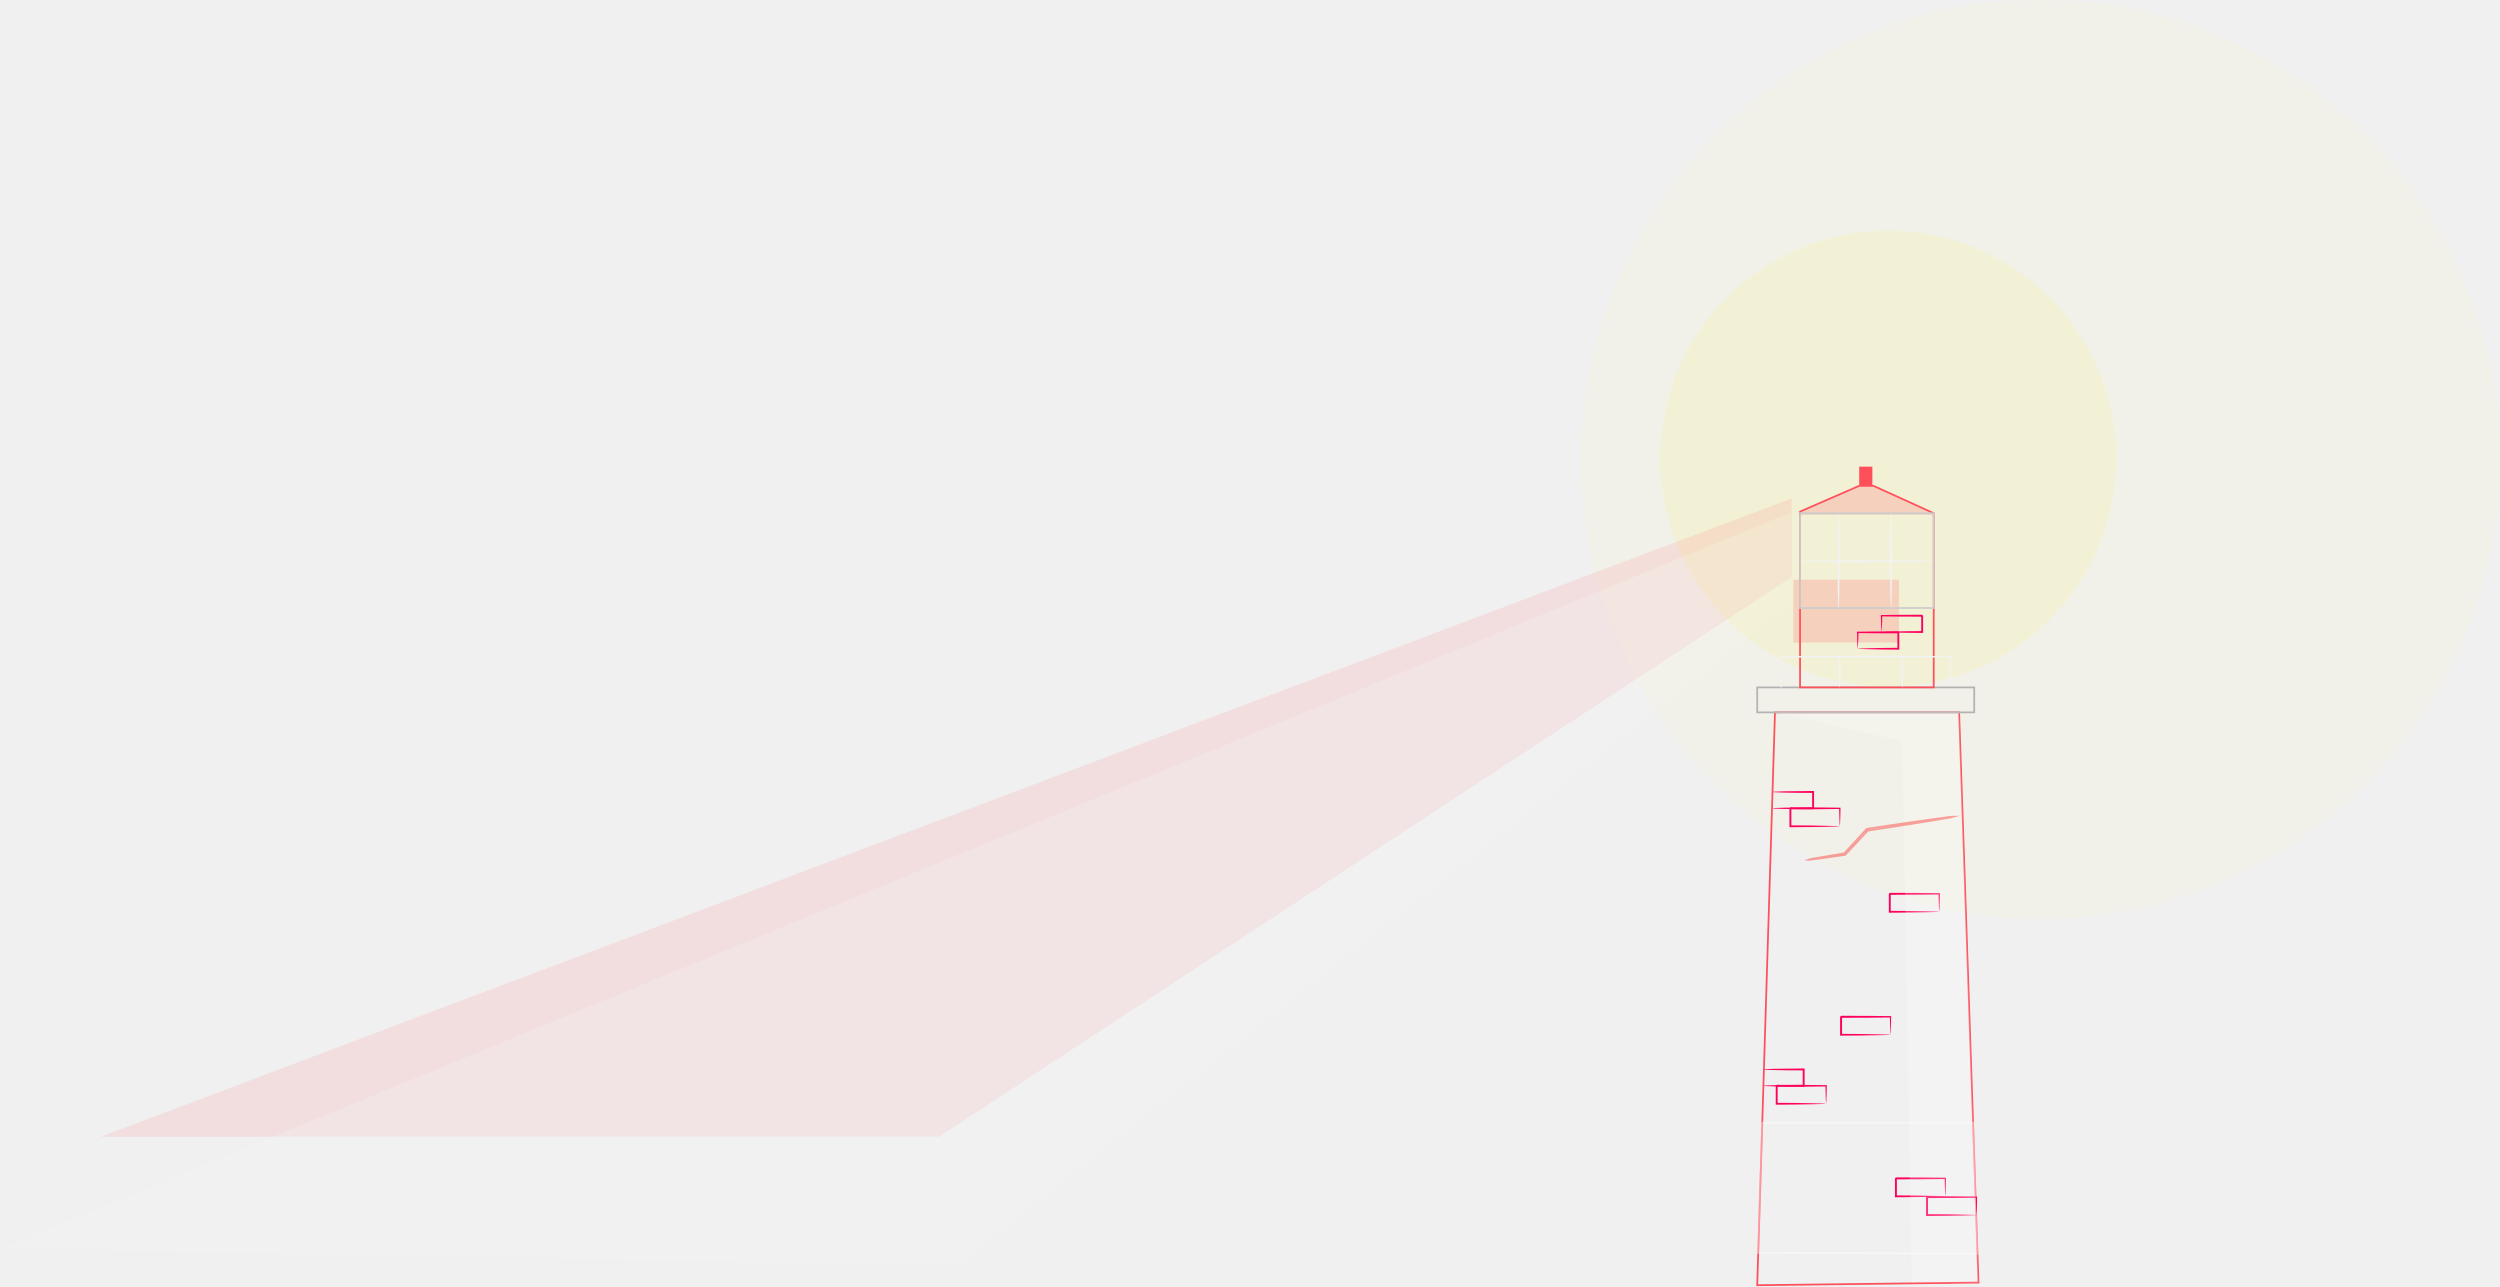
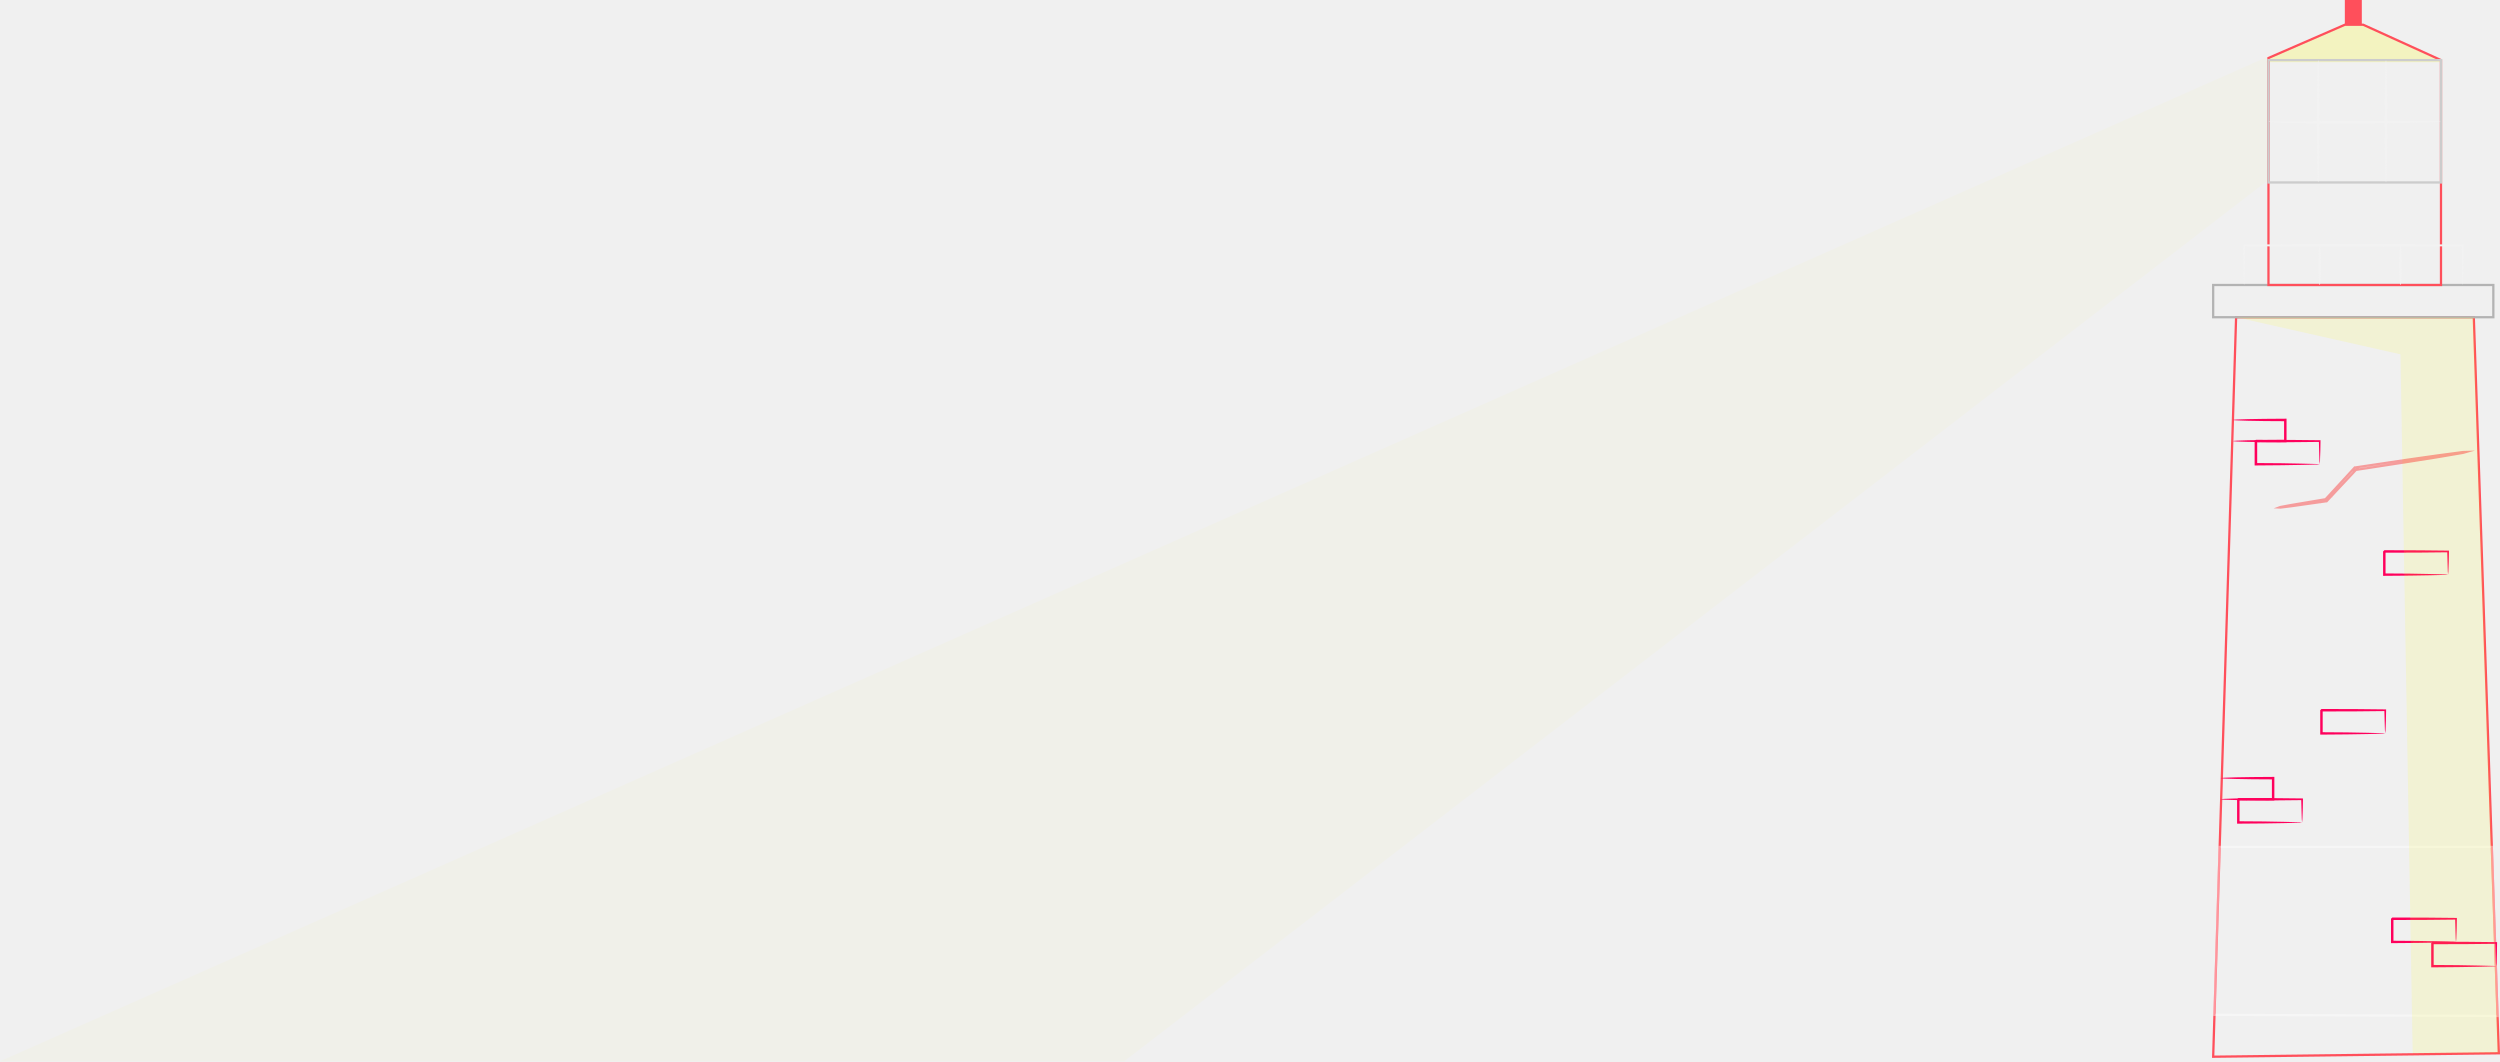
- <svg xmlns="http://www.w3.org/2000/svg" viewBox="0 0 1420 730.51">
+ <svg xmlns="http://www.w3.org/2000/svg" viewBox="0 0 1099.96 466.94">
  <defs>
-     <style>.cls-1,.cls-2{fill:#fff92c;}.cls-1{opacity:0.04;}.cls-2{opacity:0.1;}.cls-3{opacity:0.12;}.cls-4,.cls-6{fill:#ff4f5b;}.cls-13,.cls-5{fill:#fff;}.cls-14,.cls-5{opacity:0.35;}.cls-13,.cls-6{opacity:0.2;}.cls-11,.cls-15,.cls-7,.cls-8,.cls-9{fill:none;stroke-miterlimit:10;}.cls-7{stroke:#ff4f5b;}.cls-8{stroke:#b3b3b3;}.cls-9{stroke:#ccc;}.cls-10{fill:#f2f2f2;}.cls-11{stroke:#fff;opacity:0.4;}.cls-12{fill:#ff005c;}.cls-15{stroke:red;}</style>
+     <style>.cls-1{opacity:0.03;}.cls-11,.cls-2,.cls-5{fill:#ff0;}.cls-13,.cls-3,.cls-4,.cls-6,.cls-9{fill:none;stroke-miterlimit:10;}.cls-3{stroke:#ff4f5b;}.cls-4{stroke:#b3b3b3;}.cls-5{opacity:0.2;}.cls-6{stroke:#ccc;}.cls-7{fill:#ff4f5b;}.cls-8{fill:#f2f2f2;}.cls-9{stroke:#fff;opacity:0.4;}.cls-10{fill:#ff005c;}.cls-11{opacity:0.12;}.cls-12{opacity:0.35;}.cls-13{stroke:red;}</style>
  </defs>
  <g id="Layer_2" data-name="Layer 2">
    <g id="Layer_2-2" data-name="Layer 2">
-       <circle class="cls-1" cx="1159" cy="261" r="261" />
-       <circle class="cls-2" cx="1072.5" cy="260.5" r="129.5" />
-       <g class="cls-3">
-         <path class="cls-4" d="M1017.66,283.08,57.35,645.64h476.1l484.2-317.85Z" />
-         <path class="cls-5" d="M1017.66,290.83,0,709.34,543.7,719l57.09-45.28L1017.66,343.1Z" />
+       <g class="cls-1">
+         <path class="cls-2" d="M997.66,25,0,466.94H494.62l503-387.43Z" />
      </g>
-       <rect class="cls-6" x="1018.62" y="329.27" width="60.04" height="35.7" />
-       <polygon class="cls-7" points="1008.19 404.64 998.1 730 1123.78 728.49 1112.77 404.64 1008.19 404.64" />
-       <rect class="cls-8" x="998.1" y="390.45" width="123.27" height="14.18" />
-       <polygon class="cls-6" points="1021.6 292.44 1022.43 290.58 1056.03 275.95 1064.12 275.95 1098.35 291.51 1098.3 292.44 1021.6 292.44" />
-       <polygon class="cls-7" points="1022.43 390.45 1022.43 290.58 1056.03 275.95 1064.12 275.95 1098.35 291.51 1098.35 390.45 1022.43 390.45" />
-       <rect class="cls-9" x="1022.43" y="291.51" width="75.92" height="53.83" />
-       <polyline class="cls-4" points="1056.03 275.95 1056.03 265.06 1063.5 265.06 1063.5 275.95 1057.28 275.95" />
-       <path class="cls-10" d="M1107.89,390.45a5.16,5.16,0,0,1-.11-1.19l-.1-3.44-.17-12.8.37.37c-11.82.11-29,.18-48.08.18s-36.27-.07-48.09-.18l.37-.37c-.07,5.34-.13,9.66-.17,12.8l-.1,3.44a.6.6,0,1,1-.21,0l-.1-3.44c0-3.14-.1-7.46-.17-12.8v-.37h.38c11.82-.11,29-.18,48.09-.18s36.26.07,48.08.18h.38V373c-.07,5.34-.13,9.66-.17,12.8l-.1,3.44A5.18,5.18,0,0,1,1107.89,390.45Z" />
-       <ellipse class="cls-10" cx="1080.5" cy="381.73" rx="0.55" ry="8.72" />
-       <ellipse class="cls-10" cx="1044.98" cy="381.73" rx="0.55" ry="8.72" />
-       <ellipse class="cls-10" cx="1044.31" cy="318.43" rx="0.55" ry="26.91" />
-       <ellipse class="cls-10" cx="1074.14" cy="318.43" rx="0.55" ry="26.91" />
-       <path class="cls-10" d="M1098.35,318.55a15.48,15.48,0,0,1-3,.24l-8.13.24c-6.87.15-16.36.28-26.84.33s-20,0-26.85-.14-11.15-.42-11.11-.67l38-.29h26.84l8.14.11A15.58,15.58,0,0,1,1098.35,318.55Z" />
-       <polygon class="cls-11" points="1000.93 637.7 1120.7 637.7 1123.23 712.09 998.63 711.58 1000.93 637.7" />
-       <path class="cls-12" d="M1006.78,459.13c0-.14,2.49-.26,6.62-.36s9.89-.16,16.44-.19l-.54.54c0-1.49,0-3,0-4.64s0-3.14,0-4.64l.54.54c-6.55,0-12.32-.09-16.44-.19s-6.62-.22-6.62-.36,2.49-.26,6.62-.36,9.89-.16,16.44-.19h.54v.55c0,1.49,0,3.05,0,4.64s0,3.14,0,4.64v.55h-.54c-6.55,0-12.31-.09-16.44-.19S1006.78,459.27,1006.78,459.13Z" />
-       <path class="cls-12" d="M1068.7,359a13.26,13.26,0,0,1-.18-2.37c-.07-1.59-.16-3.95-.21-6.91v-.38h.39c5.85-.1,14-.17,23.06-.17l.55.55h0v2.39q0,1.19,0,2.36c0,1.55,0,3.05,0,4.51v.53h-.53c-6.8,0-12.64-.15-16.72-.25l-4.73-.15a6.91,6.91,0,0,1-1.6-.13,11.71,11.71,0,0,1,1.84-.13l4.85-.15c4.11-.1,9.79-.22,16.36-.25l-.53.53,0-4.51q0-1.16,0-2.36v-2.39h0l.55.55c-9,0-17.21-.06-23.06-.17l.39-.39c0,2.78-.14,5.06-.21,6.67A20.83,20.83,0,0,1,1068.7,359Z" />
-       <path class="cls-12" d="M1055.17,368.46a13.28,13.28,0,0,1-.18-2.37c-.07-1.59-.16-3.95-.21-6.91v-.38h.39c5.85-.1,14-.17,23.06-.17l.55.55h0v2.39q0,1.19,0,2.36c0,1.55,0,3.05,0,4.5V369h-.53c-6.8,0-12.64-.15-16.72-.25l-4.73-.15a6.9,6.9,0,0,1-1.6-.13,11.72,11.72,0,0,1,1.84-.13l4.85-.15c4.11-.1,9.79-.22,16.36-.25l-.53.53c0-1.45,0-3,0-4.5q0-1.16,0-2.36V359.2h0l.55.55c-9,0-17.21-.06-23.06-.17l.39-.39c0,2.78-.14,5.06-.21,6.67A20.78,20.78,0,0,1,1055.17,368.46Z" />
-       <path class="cls-12" d="M1001.42,616.74c0-.14,2.49-.26,6.62-.36s9.89-.16,16.44-.19l-.54.54c0-1.49,0-3,0-4.64s0-3.14,0-4.64l.54.54c-6.55,0-12.32-.09-16.44-.19s-6.62-.22-6.62-.36,2.49-.26,6.62-.36,9.89-.16,16.44-.19h.54v.55c0,1.49,0,3.05,0,4.64s0,3.14,0,4.64v.55h-.54c-6.55,0-12.31-.09-16.44-.19S1001.42,616.87,1001.42,616.74Z" />
-       <path class="cls-12" d="M1045,469.31a25,25,0,0,1-.17-2.82c-.07-1.76-.15-4.27-.2-7.36l.37.37c-6.9.11-16.93.18-28.06.18l.55-.55h0v2.62q0,1.31,0,2.58c0,1.7,0,3.36,0,5l-.53-.53c8,0,14.93.14,19.93.25l5.91.15a16.5,16.5,0,0,1,2.23.13,10.6,10.6,0,0,1-2,.13l-5.79.15c-5,.1-12.07.22-20.3.25h-.53v-.53c0-1.6,0-3.26,0-5q0-1.28,0-2.58v-2.62h0l.55-.55c11.14,0,21.16.07,28.06.18h.38v.37c0,3.26-.14,5.85-.2,7.58A16.83,16.83,0,0,1,1045,469.31Z" />
-       <path class="cls-12" d="M1073.8,587.74a25.1,25.1,0,0,1-.17-2.82c-.07-1.76-.15-4.27-.2-7.36l.37.37c-6.9.11-16.93.18-28.06.18l.55-.55h0v2.62q0,1.31,0,2.58c0,1.7,0,3.36,0,5l-.53-.53c8,0,14.93.14,19.93.25l5.91.15a16.47,16.47,0,0,1,2.23.13,10.63,10.63,0,0,1-2,.13L1066,588c-5,.1-12.07.22-20.3.25h-.53v-.53c0-1.6,0-3.26,0-5q0-1.28,0-2.58v-2.62h0l.55-.55c11.14,0,21.16.07,28.06.18h.38v.37c0,3.26-.14,5.85-.2,7.58A16.78,16.78,0,0,1,1073.8,587.74Z" />
-       <path class="cls-12" d="M1037.21,626.91a25,25,0,0,1-.17-2.82c-.07-1.76-.15-4.27-.2-7.36l.37.37c-6.9.11-16.93.18-28.06.18l.55-.55h0v2.62q0,1.31,0,2.58c0,1.7,0,3.36,0,5l-.53-.53c8,0,14.93.14,19.93.25l5.91.15a16.5,16.5,0,0,1,2.23.13,10.59,10.59,0,0,1-2,.13l-5.79.15c-5,.1-12.07.22-20.3.25h-.53v-.53c0-1.6,0-3.26,0-5q0-1.28,0-2.58v-2.62h0l.55-.55c11.14,0,21.16.07,28.06.18h.38v.37c0,3.26-.14,5.85-.2,7.58A16.83,16.83,0,0,1,1037.21,626.91Z" />
-       <path class="cls-12" d="M1104.93,679.49a25,25,0,0,1-.17-2.82c-.07-1.76-.15-4.27-.2-7.36l.37.37c-6.9.11-16.93.18-28.06.18l.55-.55h0v2.62q0,1.31,0,2.58c0,1.7,0,3.36,0,5l-.53-.53c8,0,14.93.14,19.93.25l5.91.15a16.54,16.54,0,0,1,2.23.13,10.58,10.58,0,0,1-2,.13l-5.79.15c-5,.1-12.07.22-20.3.25h-.53v-.53c0-1.6,0-3.26,0-5q0-1.28,0-2.58v-2.62h0l.55-.55c11.14,0,21.16.07,28.06.18h.38v.37c0,3.26-.14,5.85-.2,7.58A16.81,16.81,0,0,1,1104.93,679.49Z" />
-       <path class="cls-12" d="M1122.62,690.13a25,25,0,0,1-.17-2.82c-.07-1.76-.15-4.27-.2-7.36l.37.37c-6.9.11-16.93.18-28.06.18l.55-.55h0v2.62q0,1.31,0,2.58c0,1.7,0,3.36,0,5l-.53-.53c8,0,14.93.14,19.93.25l5.91.15a16.51,16.51,0,0,1,2.23.13,10.59,10.59,0,0,1-2,.13l-5.79.15c-5,.1-12.07.22-20.3.25H1094v-.53c0-1.6,0-3.26,0-5q0-1.28,0-2.58V680h0l.55-.55c11.14,0,21.16.07,28.06.18h.38V680c0,3.26-.14,5.85-.2,7.58A16.8,16.8,0,0,1,1122.62,690.13Z" />
-       <path class="cls-12" d="M1101.45,517.87a25,25,0,0,1-.17-2.82c-.07-1.76-.15-4.27-.2-7.36l.37.37c-6.9.11-16.93.18-28.06.18l.55-.55h0v2.62q0,1.31,0,2.58c0,1.7,0,3.36,0,5l-.53-.53c8,0,14.93.14,19.93.25l5.91.15a16.54,16.54,0,0,1,2.23.13,10.58,10.58,0,0,1-2,.13l-5.79.15c-5,.1-12.07.22-20.3.25h-.53v-.53c0-1.6,0-3.26,0-5q0-1.28,0-2.58v-2.62h0l.55-.55c11.14,0,21.16.07,28.06.18h.38v.37c0,3.26-.14,5.85-.2,7.58A16.83,16.83,0,0,1,1101.45,517.87Z" />
-       <polygon class="cls-13" points="1008.19 404.64 1080.5 420.95 1085.88 728.48 1123.78 728.48 1112.77 404.64 1008.19 404.64" />
-       <g class="cls-14">
-         <path class="cls-15" d="M1109.74,463.86a21.54,21.54,0,0,1-3.45.74l-9.47,1.61c-8,1.31-19.07,3-31.31,4.89l-4.77.72.32-.17-12.94,13.83-.11.12-.16,0-15.13,2.15-4.24.53a6.08,6.08,0,0,1-1.51.09,6.1,6.1,0,0,1,1.47-.37l4.2-.78,15.07-2.53-.27.14,12.82-13.94.13-.14.19,0,4.77-.72c12.23-1.85,23.32-3.46,31.35-4.57l9.52-1.26A21.61,21.61,0,0,1,1109.74,463.86Z" />
+       <polygon class="cls-3" points="983.85 139.57 973.76 464.94 1099.44 463.42 1088.43 139.57 983.85 139.57" />
+       <rect class="cls-4" x="973.76" y="125.39" width="123.27" height="14.18" />
+       <polygon class="cls-5" points="997.26 27.38 998.09 25.51 1031.69 10.89 1039.78 10.89 1074 26.45 1073.95 27.38 997.26 27.38" />
+       <polygon class="cls-3" points="998.09 125.39 998.09 25.51 1031.69 10.89 1039.78 10.89 1074 26.45 1074 125.39 998.09 125.39" />
+       <rect class="cls-6" x="998.09" y="26.45" width="75.92" height="53.83" />
+       <polyline class="cls-7" points="1031.69 10.89 1031.69 0 1039.16 0 1039.16 10.89 1032.93 10.89" />
+       <path class="cls-8" d="M1083.55,125.39a5.16,5.16,0,0,1-.11-1.19l-.1-3.44-.17-12.8.37.37c-11.82.11-29,.18-48.08.18s-36.27-.07-48.09-.18l.37-.37c-.07,5.34-.13,9.66-.17,12.8l-.1,3.44a5.17,5.17,0,0,1-.11,1.19,5.16,5.16,0,0,1-.1-1.19l-.1-3.44c0-3.14-.1-7.46-.17-12.8v-.37h.38c11.82-.11,29-.18,48.09-.18s36.26.07,48.08.18h.38V108c-.07,5.34-.13,9.66-.17,12.8l-.1,3.44A5.18,5.18,0,0,1,1083.55,125.39Z" />
+       <ellipse class="cls-8" cx="1056.16" cy="116.67" rx="0.55" ry="8.72" />
+       <ellipse class="cls-8" cx="1020.64" cy="116.67" rx="0.55" ry="8.72" />
+       <ellipse class="cls-8" cx="1019.97" cy="53.36" rx="0.55" ry="26.91" />
+       <ellipse class="cls-8" cx="1049.8" cy="53.36" rx="0.55" ry="26.91" />
+       <path class="cls-8" d="M1074,53.49a15.48,15.48,0,0,1-3,.24l-8.13.24c-6.87.15-16.36.28-26.84.33s-20,0-26.85-.14-11.15-.42-11.11-.67l38-.29h26.84l8.14.11A15.58,15.58,0,0,1,1074,53.49Z" />
+       <polygon class="cls-9" points="976.59 372.64 1096.36 372.64 1098.88 447.02 974.28 446.51 976.59 372.64" />
+       <path class="cls-10" d="M982.44,194.07c0-.14,2.49-.26,6.62-.36s9.89-.16,16.44-.19l-.54.54c0-1.49,0-3,0-4.64s0-3.14,0-4.64l.54.54c-6.55,0-12.32-.09-16.44-.19s-6.62-.22-6.62-.36,2.49-.26,6.62-.36,9.89-.16,16.44-.19h.54v.55c0,1.49,0,3.05,0,4.64s0,3.14,0,4.64v.55h-.54c-6.55,0-12.31-.09-16.44-.19S982.44,194.2,982.44,194.07Z" />
+       <path class="cls-10" d="M977.08,351.67c0-.14,2.49-.26,6.62-.36s9.89-.16,16.44-.19l-.54.54c0-1.49,0-3,0-4.64s0-3.14,0-4.64l.54.54c-6.55,0-12.32-.09-16.44-.19s-6.62-.22-6.62-.36,2.49-.26,6.62-.36,9.89-.16,16.44-.19h.54v.55c0,1.49,0,3.05,0,4.64s0,3.14,0,4.64v.55h-.54c-6.55,0-12.31-.09-16.44-.19S977.08,351.81,977.08,351.67Z" />
+       <path class="cls-10" d="M1020.64,204.24a25,25,0,0,1-.17-2.82c-.07-1.76-.15-4.27-.2-7.36l.37.37c-6.9.11-16.93.18-28.06.18l.55-.55h0v2.62q0,1.31,0,2.58c0,1.7,0,3.36,0,5l-.53-.53c8,0,14.93.14,19.93.25l5.91.15a16.5,16.5,0,0,1,2.23.13,10.6,10.6,0,0,1-2,.13l-5.79.15c-5,.1-12.07.22-20.3.25H992v-.53c0-1.6,0-3.26,0-5q0-1.28,0-2.58v-2.62h0l.55-.55c11.14,0,21.16.07,28.06.18h.38v.37c0,3.26-.14,5.85-.2,7.58A16.83,16.83,0,0,1,1020.64,204.24Z" />
+       <path class="cls-10" d="M1049.45,322.67a25.1,25.1,0,0,1-.17-2.82c-.07-1.76-.15-4.27-.2-7.36l.37.37c-6.9.11-16.93.18-28.06.18l.55-.55h0v2.62q0,1.31,0,2.58c0,1.7,0,3.36,0,5l-.53-.53c8,0,14.93.14,19.93.25l5.91.15a16.47,16.47,0,0,1,2.23.13,10.63,10.63,0,0,1-2,.13l-5.79.15c-5,.1-12.07.22-20.3.25h-.53v-.53c0-1.6,0-3.26,0-5q0-1.28,0-2.58v-2.62h0l.55-.55c11.14,0,21.16.07,28.06.18h.38v.37c0,3.26-.14,5.85-.2,7.58A16.78,16.78,0,0,1,1049.45,322.67Z" />
+       <path class="cls-10" d="M1012.87,361.85a25,25,0,0,1-.17-2.82c-.07-1.76-.15-4.27-.2-7.36l.37.37c-6.9.11-16.93.18-28.06.18l.55-.55h0v2.62q0,1.31,0,2.58c0,1.7,0,3.36,0,5l-.53-.53c8,0,14.93.14,19.93.25l5.91.15a16.5,16.5,0,0,1,2.23.13,10.59,10.59,0,0,1-2,.13l-5.79.15c-5,.1-12.07.22-20.3.25h-.53v-.53c0-1.6,0-3.26,0-5q0-1.28,0-2.58v-2.62h0l.55-.55c11.14,0,21.16.07,28.06.18h.38v.37c0,3.26-.14,5.85-.2,7.58A16.83,16.83,0,0,1,1012.87,361.85Z" />
+       <path class="cls-10" d="M1080.59,414.42a25,25,0,0,1-.17-2.82c-.07-1.76-.15-4.27-.2-7.36l.37.37c-6.9.11-16.93.18-28.06.18l.55-.55h0v2.62q0,1.31,0,2.58c0,1.7,0,3.36,0,5l-.53-.53c8,0,14.93.14,19.93.25l5.91.15a16.54,16.54,0,0,1,2.23.13,10.58,10.58,0,0,1-2,.13l-5.79.15c-5,.1-12.07.22-20.3.25H1052v-.53c0-1.6,0-3.26,0-5q0-1.28,0-2.58v-2.62h0l.55-.55c11.14,0,21.16.07,28.06.18h.38v.37c0,3.26-.14,5.85-.2,7.58A16.81,16.81,0,0,1,1080.59,414.42Z" />
+       <path class="cls-10" d="M1098.28,425.07a25,25,0,0,1-.17-2.82c-.07-1.76-.15-4.27-.2-7.36l.37.37c-6.9.11-16.93.18-28.06.18l.55-.55h0v2.62q0,1.31,0,2.58c0,1.7,0,3.36,0,5l-.53-.53c8,0,14.93.14,19.93.25l5.91.15a16.51,16.51,0,0,1,2.23.13,10.59,10.59,0,0,1-2,.13l-5.79.15c-5,.1-12.07.22-20.3.25h-.53v-.53c0-1.6,0-3.26,0-5q0-1.28,0-2.58v-2.62h0l.55-.55c11.14,0,21.16.07,28.06.18h.38v.37c0,3.26-.14,5.85-.2,7.58A16.8,16.8,0,0,1,1098.28,425.07Z" />
+       <path class="cls-10" d="M1077.11,252.81a25,25,0,0,1-.17-2.82c-.07-1.76-.15-4.27-.2-7.36l.37.37c-6.9.11-16.93.18-28.06.18l.55-.55h0v2.62q0,1.31,0,2.58c0,1.7,0,3.36,0,5l-.53-.53c8,0,14.93.14,19.93.25l5.91.15a16.54,16.54,0,0,1,2.23.13,10.58,10.58,0,0,1-2,.13l-5.79.15c-5,.1-12.07.22-20.3.25h-.53v-.53c0-1.6,0-3.26,0-5q0-1.28,0-2.58v-2.62h0l.55-.55c11.14,0,21.16.07,28.06.18h.38v.37c0,3.26-.14,5.85-.2,7.58A16.83,16.83,0,0,1,1077.11,252.81Z" />
+       <polygon class="cls-11" points="983.85 139.57 1056.16 155.89 1061.54 463.42 1099.44 463.42 1088.43 139.57 983.85 139.57" />
+       <g class="cls-12">
+         <path class="cls-13" d="M1085.4,198.8a21.54,21.54,0,0,1-3.45.74l-9.47,1.61c-8,1.31-19.07,3-31.31,4.89l-4.77.72.32-.17-12.94,13.83-.11.12-.16,0-15.13,2.15-4.24.53a6.08,6.08,0,0,1-1.51.09,6.1,6.1,0,0,1,1.47-.37l4.2-.78,15.07-2.53-.27.14,12.82-13.94.13-.14.19,0,4.77-.72c12.23-1.85,23.32-3.46,31.35-4.57l9.52-1.26A21.61,21.61,0,0,1,1085.4,198.8Z" />
      </g>
    </g>
  </g>
</svg>
